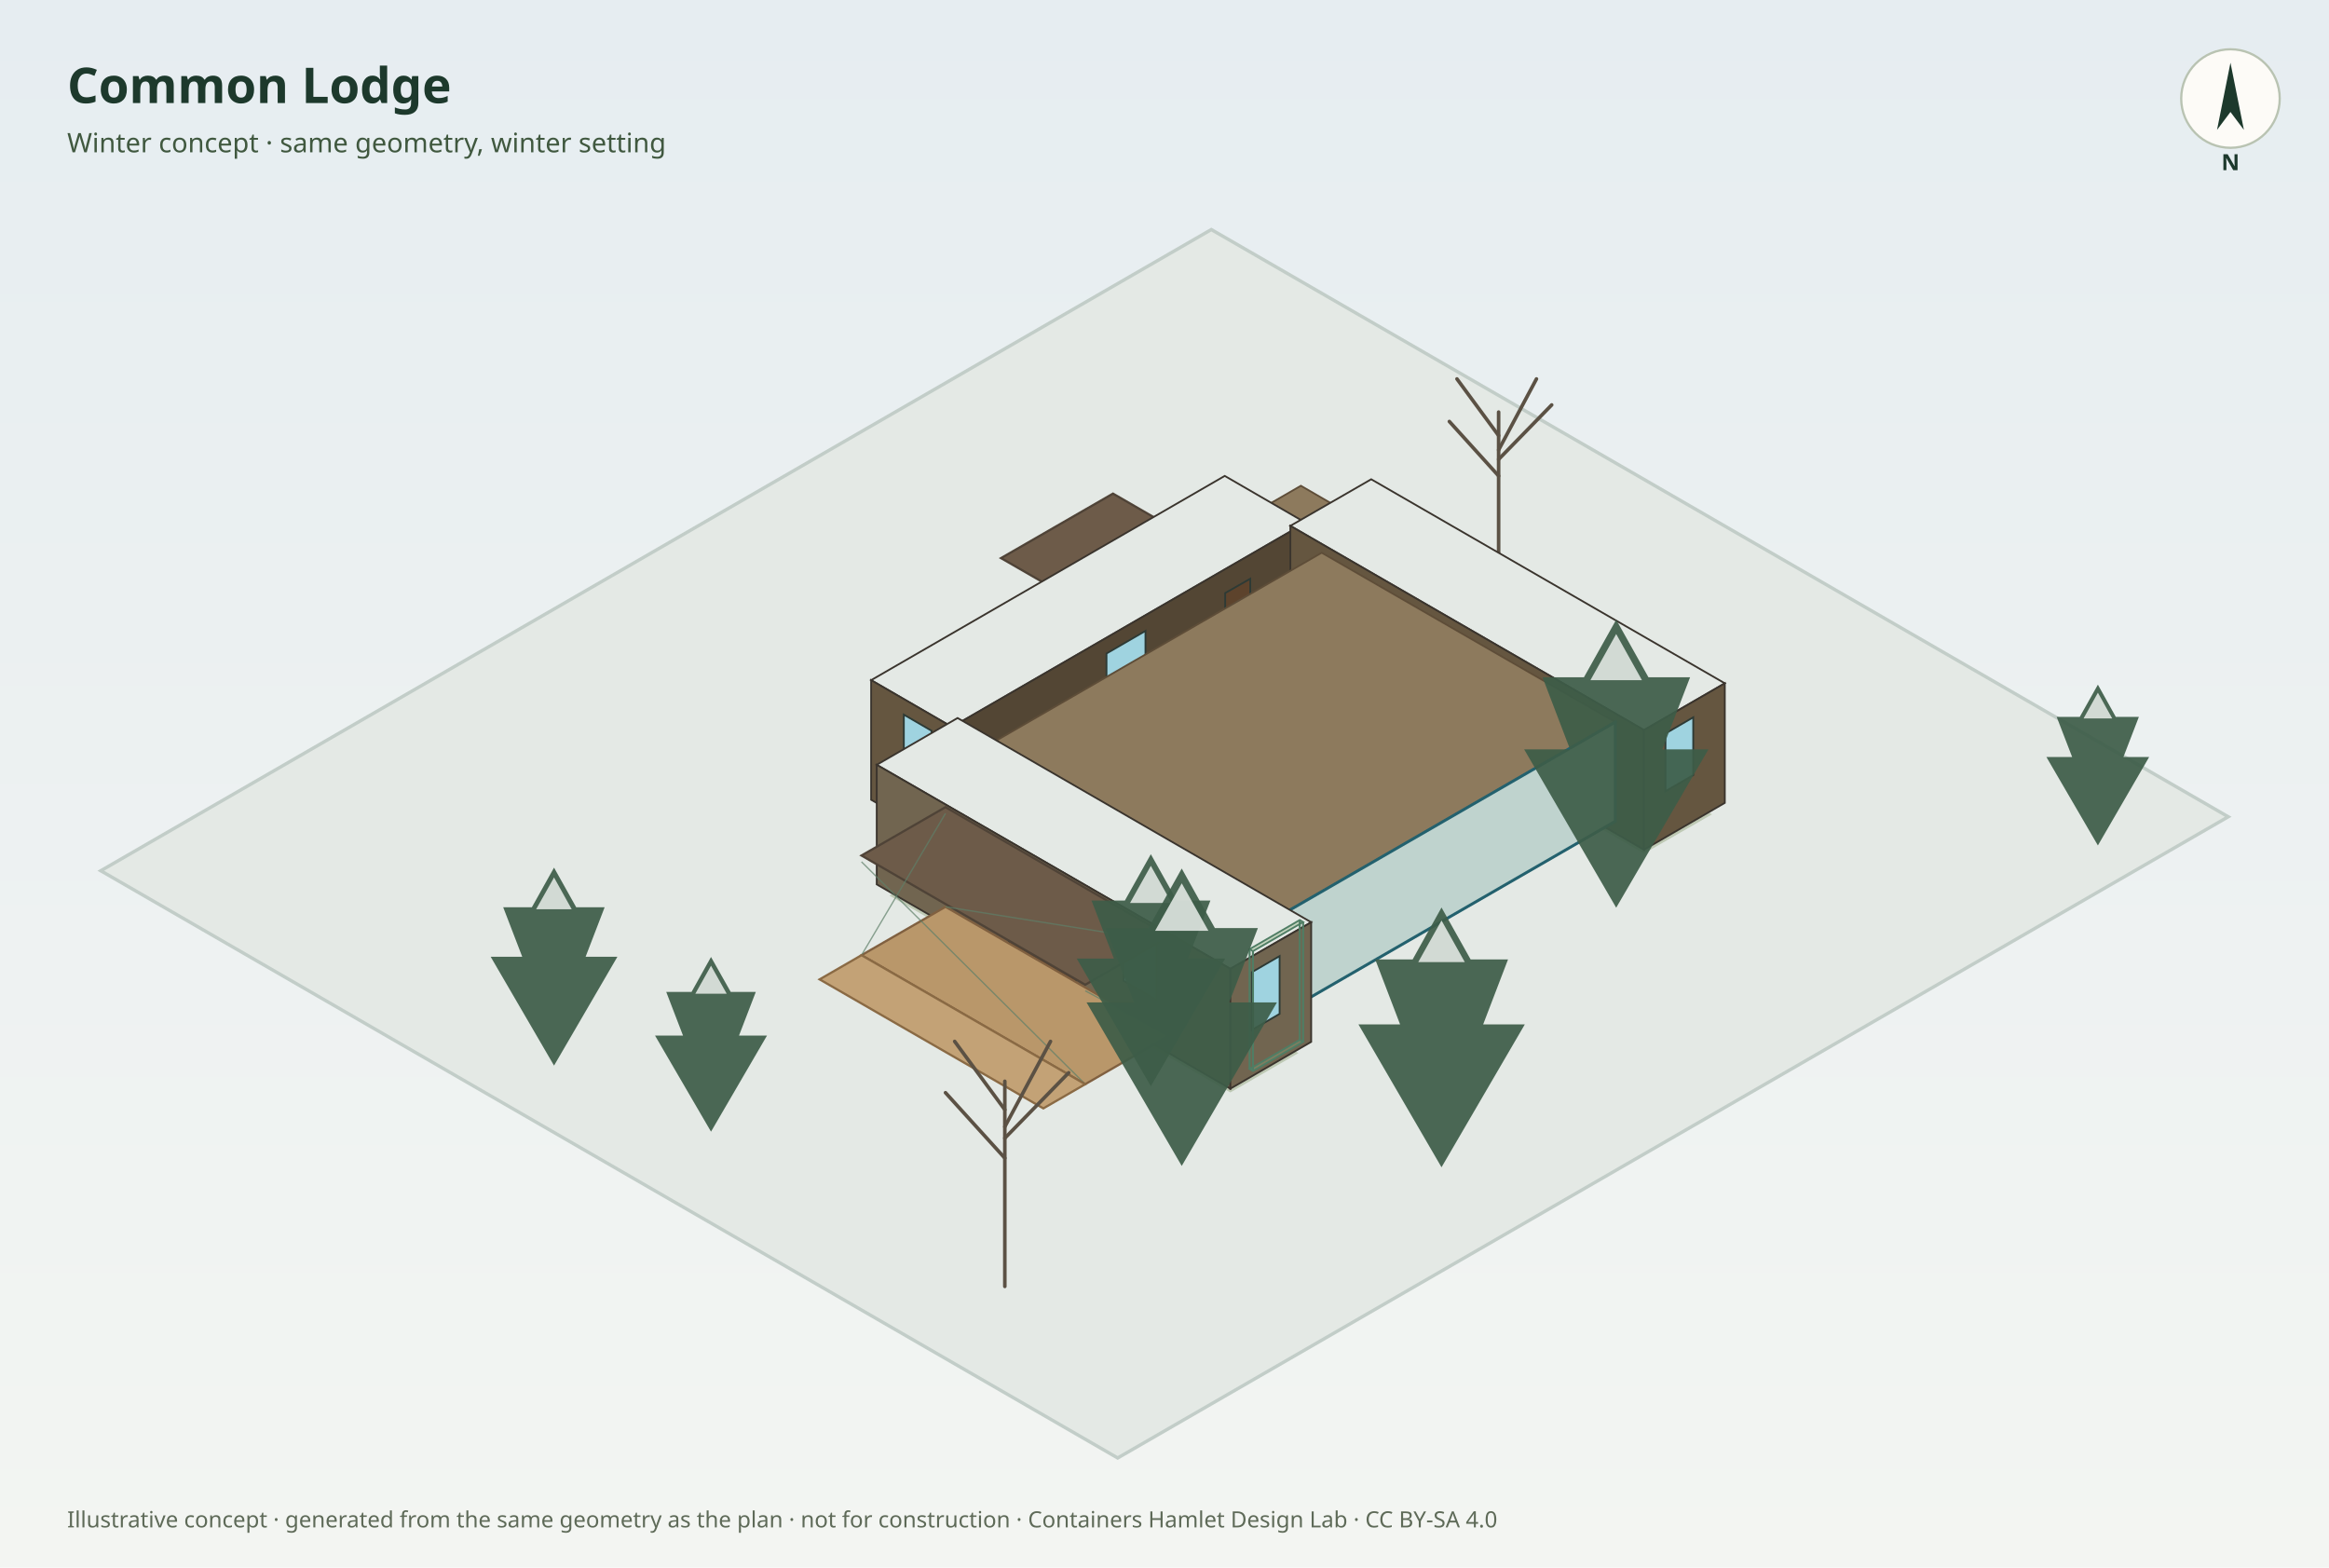
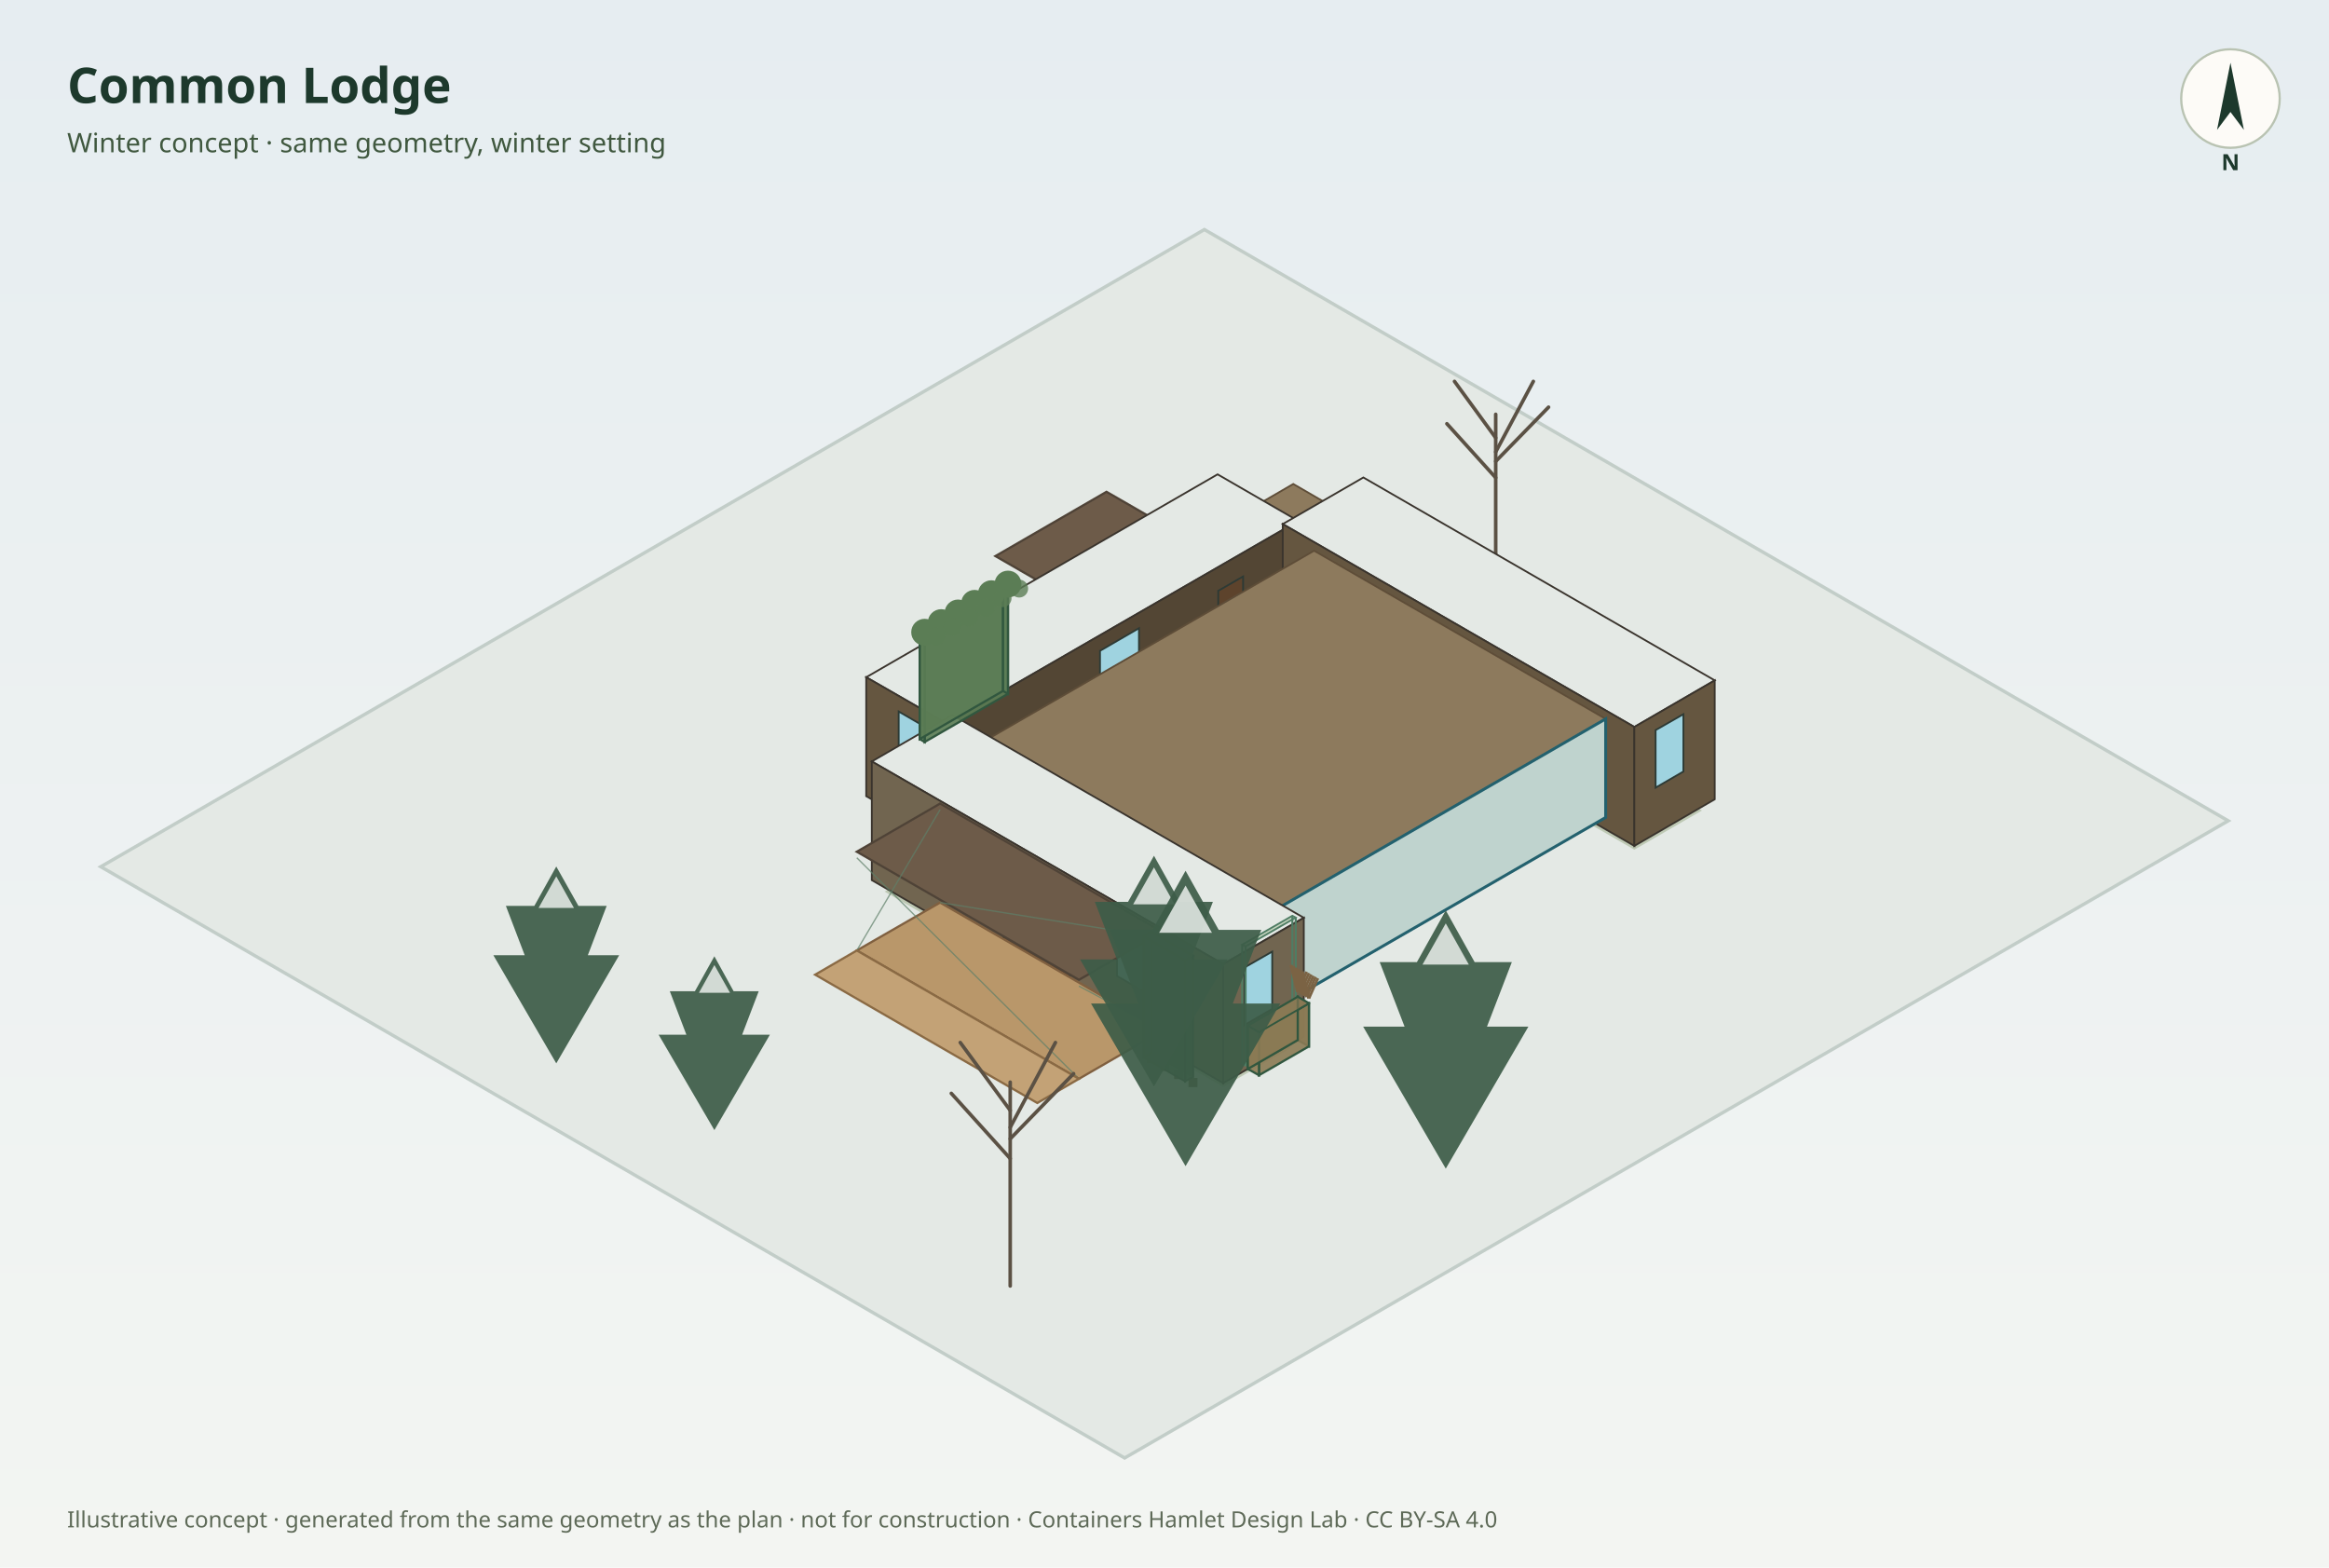
<svg xmlns="http://www.w3.org/2000/svg" viewBox="0 0 1040 700" role="img" aria-labelledby="concept-common-lodge-winter-t concept-common-lodge-winter-d">
  <defs>
    <linearGradient id="concept-common-lodge-winter-sky" x1="0" y1="0" x2="0" y2="1">
      <stop offset="0" stop-color="#e6edf1" />
      <stop offset="1" stop-color="#f3f5f2" />
    </linearGradient>
  </defs>
  <rect width="1040" height="700" fill="url(#concept-common-lodge-winter-sky)" />
-   <path d="M540.9 102.5L995 364.7L499.1 651L45 388.8Z" fill="#e4e9e5" stroke="#c2cdc8" stroke-width="1.5" />
+   <path d="M537.8 102.5L995 366.5L502.2 651L45 387Z" fill="#e4e9e5" stroke="#c2cdc8" stroke-width="1.5" />
  <g stroke="#5b5144" stroke-width="1.6" stroke-linecap="round">
-     <path d="M669.2 260L669.2 184" />
-     <path d="M669.2 212.5L647.2 188.2" />
-     <path d="M669.2 205.1L692.9 180.8" />
-     <path d="M669.2 194.5L650.6 169.2" />
-     <path d="M669.2 200.9L686.1 169.2" />
+     <path d="M667.9 260.6L667.9 185" />
+     <path d="M667.9 213.3L646.1 189.2" />
+     <path d="M667.9 206L691.5 181.8" />
+     <path d="M667.9 195.5L649.5 170.3" />
+     <path d="M667.9 201.8L684.7 170.3" />
  </g>
-   <path d="M580.9 216.9 598.3 227 580.9 237 563.4 227Z" fill="#8d7a5d" stroke="#5e4d38" stroke-width="0.8" />
-   <path d="M563.4 271.2 580.9 281.3 580.9 237 563.4 227Z" fill="#c0aa86" stroke="#5e4d38" stroke-width="0.8" />
-   <path d="M598.3 271.2 580.9 281.3 580.9 237 598.3 227Z" fill="#c0aa86" stroke="#5e4d38" stroke-width="0.8" />
-   <path d="M497 264.8 447 293.6 434.6 286.4 484.5 257.6Z" fill="#c3a276" stroke="#8a6a44" stroke-width="1" />
-   <path d="M521.9 279.2 472 308.1 447 293.6 497 264.8Z" fill="#b9976a" stroke="#806040" stroke-width="1" />
-   <path d="M521.9 234.8 472 263.6 447 249.2 497 220.4Z" fill="#6d5b49" stroke="#4f4337" stroke-width="1" />
-   <path d="M577.3 291.9 425.1 379.7 394.7 362.1 546.9 274.3Z" fill="#9eae8d" fill-opacity="0.55" />
-   <path d="M583 233.4 425.1 324.6 389 303.7 546.9 212.5Z" fill="#e4e9e5" stroke="#3a342d" stroke-width="0.8" />
-   <path d="M583 286.8 425.1 378 425.1 324.6 583 233.4Z" fill="#534634" stroke="#3a342d" stroke-width="0.8" />
-   <path d="M425.1 378 389 357.1 389 303.7 425.1 324.6Z" fill="#655640" stroke="#3a342d" stroke-width="0.8" />
-   <path d="M558.3 297.1 547.1 303.6 547.1 264.8 558.3 258.4Z" fill="#5d432c" stroke="#2d3a35" stroke-width="0.8" />
-   <path d="M511.5 307.5 494.1 317.6 494.1 291.8 511.5 281.7Z" fill="#9fd3e0" stroke="#2d3a35" stroke-width="0.8" />
-   <path d="M416 352.1 403.6 344.9 403.6 319.1 416 326.3Z" fill="#9fd3e0" stroke="#2d3a35" stroke-width="0.8" />
-   <path d="M612.3 275.7 764.5 363.6 734.1 381.1 581.9 293.3Z" fill="#9eae8d" fill-opacity="0.55" />
-   <path d="M612.3 214 770.2 305.1 734.1 326 576.2 234.8Z" fill="#e4e9e5" stroke="#3a342d" stroke-width="0.8" />
-   <path d="M576.2 288.3 734.1 379.4 734.1 326 576.2 234.8Z" fill="#655640" stroke="#3a342d" stroke-width="0.8" />
-   <path d="M770.2 358.5 734.1 379.4 734.1 326 770.2 305.1Z" fill="#655640" stroke="#3a342d" stroke-width="0.8" />
-   <path d="M607.8 302.5 630.2 315.5 630.2 276.7 607.8 263.8Z" fill="#5d432c" stroke="#2d3a35" stroke-width="0.8" />
-   <path d="M676.4 342.1 698.9 355.1 698.9 316.4 676.4 303.4Z" fill="#5d432c" stroke="#2d3a35" stroke-width="0.8" />
-   <path d="M756.1 346.1 743.7 353.3 743.7 327.5 756.1 320.3Z" fill="#9fd3e0" stroke="#2d3a35" stroke-width="0.8" />
-   <path d="M590.2 246.8 721.3 322.4 571.5 408.9 440.5 333.2Z" fill="#8d7a5d" stroke="#5e4d38" stroke-width="0.8" />
-   <path d="M440.5 377.5 571.5 453.2 571.5 408.9 440.5 333.2Z" fill="#c0aa86" stroke="#5e4d38" stroke-width="0.8" />
-   <path d="M721.3 366.7 571.5 453.2 571.5 408.9 721.3 322.4Z" fill="#c0aa86" stroke="#5e4d38" stroke-width="0.8" />
-   <path d="M440.5 377.5 571.5 453.2 571.5 408.9 440.5 333.2Z" fill="#bfe4ea" fill-opacity="0.72" stroke="#23616e" stroke-width="1.3" />
-   <path d="M721.3 366.7 571.5 453.2 571.5 408.9 721.3 322.4Z" fill="#bfe4ea" fill-opacity="0.72" stroke="#23616e" stroke-width="1.3" />
-   <path d="M427.6 382.4 579.8 470.2 549.4 487.8 397.2 399.9Z" fill="#9eae8d" fill-opacity="0.55" />
-   <path d="M427.6 320.6 585.5 411.8 549.4 432.6 391.5 341.5Z" fill="#e4e9e5" stroke="#3a342d" stroke-width="0.8" />
-   <path d="M391.5 394.9 549.4 486.1 549.4 432.6 391.5 341.5Z" fill="#716550" stroke="#3a342d" stroke-width="0.8" />
-   <path d="M585.5 465.2 549.4 486.1 549.4 432.6 585.5 411.8Z" fill="#716550" stroke="#3a342d" stroke-width="0.8" />
-   <path d="M450.5 425 480.5 442.3 480.5 402.6 450.5 385.3Z" fill="#5d432c" stroke="#2d3a35" stroke-width="0.8" />
-   <path d="M501.7 437.9 516.6 446.6 516.6 420.7 501.7 412.1Z" fill="#9fd3e0" stroke="#2d3a35" stroke-width="0.8" />
-   <path d="M571.4 452.7 559 459.9 559 434.1 571.4 426.9Z" fill="#9fd3e0" stroke="#2d3a35" stroke-width="0.8" />
-   <path d="M422.2 404.9 522 462.5 484.6 484.1 384.7 426.5Z" fill="#b9976a" stroke="#806040" stroke-width="1" />
-   <path d="M422.2 360.4 522 418.1 484.6 439.7 384.7 382Z" fill="#6d5b49" stroke="#4f4337" stroke-width="1" />
-   <path d="M422.2 404.9L522 420.8" stroke="#5e8069" stroke-width="0.6" stroke-opacity="0.7" />
-   <path d="M522 462.5L484.6 442.4" stroke="#5e8069" stroke-width="0.6" stroke-opacity="0.7" />
-   <path d="M484.6 484.1L384.7 384.8" stroke="#5e8069" stroke-width="0.6" stroke-opacity="0.7" />
-   <path d="M384.7 426.5L422.2 363.2" stroke="#5e8069" stroke-width="0.6" stroke-opacity="0.7" />
-   <path d="M384.7 426.5 484.6 484.1 465.9 494.9 366 437.3Z" fill="#c3a276" stroke="#8a6a44" stroke-width="1" />
-   <path d="M580.4 464.3 581.9 465.2 559.5 478.2 558 477.3Z" fill="#9ab886" fill-opacity="0.3" stroke="#4f7d64" stroke-width="0.8" />
-   <path d="M580.4 410.8 581.9 411.7 559.5 424.7 558 423.8Z" fill="#6f9d5b" fill-opacity="0.28" stroke="#4f7d64" stroke-width="0.8" />
-   <path d="M580.4 464.3L580.4 410.8" stroke="#4f7d64" stroke-width="0.9" />
-   <path d="M581.9 465.2L581.9 411.7" stroke="#4f7d64" stroke-width="0.9" />
-   <path d="M559.5 478.2L559.5 424.7" stroke="#4f7d64" stroke-width="0.9" />
-   <path d="M558 477.3L558 423.8" stroke="#4f7d64" stroke-width="0.9" />
+   <path d="M577.5 216.1 594.9 226.2 577.5 236.2 560.1 226.2Z" fill="#8d7a5d" stroke="#5e4d38" stroke-width="0.8" />
+   <path d="M560.1 270.2 577.5 280.2 577.5 236.2 560.1 226.2Z" fill="#c0aa86" stroke="#5e4d38" stroke-width="0.8" />
+   <path d="M594.9 270.2 577.5 280.2 577.5 236.2 594.9 226.2Z" fill="#c0aa86" stroke="#5e4d38" stroke-width="0.8" />
+   <path d="M494.1 263.8 444.5 292.4 432.1 285.3 481.7 256.6Z" fill="#c3a276" stroke="#8a6a44" stroke-width="1" />
+   <path d="M518.9 278.1 469.3 306.7 444.5 292.4 494.1 263.8Z" fill="#b9976a" stroke="#806040" stroke-width="1" />
+   <path d="M518.9 233.9 469.3 262.6 444.5 248.3 494.1 219.6Z" fill="#6d5b49" stroke="#4f4337" stroke-width="1" />
+   <path d="M574 290.7 422.8 377.9 392.5 360.5 543.7 273.2Z" fill="#9eae8d" fill-opacity="0.55" />
+   <path d="M579.7 232.6 422.8 323.1 386.8 302.4 543.7 211.8Z" fill="#e4e9e5" stroke="#3a342d" stroke-width="0.8" />
+   <path d="M579.7 285.6 422.8 376.2 422.8 323.1 579.7 232.6Z" fill="#534634" stroke="#3a342d" stroke-width="0.8" />
+   <path d="M422.8 376.2 386.8 355.5 386.8 302.4 422.8 323.1Z" fill="#655640" stroke="#3a342d" stroke-width="0.8" />
+   <path d="M555.1 295.9 544 302.3 544 263.8 555.1 257.4Z" fill="#5d432c" stroke="#2d3a35" stroke-width="0.8" />
+   <path d="M508.6 306.2 491.2 316.2 491.2 290.6 508.6 280.5Z" fill="#9fd3e0" stroke="#2d3a35" stroke-width="0.8" />
+   <path d="M413.7 350.5 401.3 343.4 401.3 317.7 413.7 324.9Z" fill="#9fd3e0" stroke="#2d3a35" stroke-width="0.8" />
+   <path d="M608.8 274.6 760 361.9 729.8 379.4 578.6 292.1Z" fill="#9eae8d" fill-opacity="0.55" />
+   <path d="M608.8 213.2 765.7 303.8 729.8 324.6 572.8 234Z" fill="#e4e9e5" stroke="#3a342d" stroke-width="0.8" />
+   <path d="M572.8 287.1 729.8 377.7 729.8 324.6 572.8 234Z" fill="#655640" stroke="#3a342d" stroke-width="0.8" />
+   <path d="M765.7 356.9 729.8 377.7 729.8 324.6 765.7 303.8Z" fill="#655640" stroke="#3a342d" stroke-width="0.8" />
+   <path d="M604.2 301.2 626.5 314.1 626.5 275.6 604.2 262.7Z" fill="#5d432c" stroke="#2d3a35" stroke-width="0.8" />
+   <path d="M672.4 340.6 694.8 353.5 694.8 315 672.4 302.1Z" fill="#5d432c" stroke="#2d3a35" stroke-width="0.8" />
+   <path d="M751.7 344.5 739.3 351.7 739.3 326 751.7 318.9Z" fill="#9fd3e0" stroke="#2d3a35" stroke-width="0.8" />
+   <path d="M586.8 245.9 717 321 568.2 407 438 331.8Z" fill="#8d7a5d" stroke="#5e4d38" stroke-width="0.8" />
+   <path d="M438 375.8 568.2 450.9 568.2 407 438 331.8Z" fill="#c0aa86" stroke="#5e4d38" stroke-width="0.8" />
+   <path d="M717 365 568.2 450.9 568.2 407 717 321Z" fill="#c0aa86" stroke="#5e4d38" stroke-width="0.8" />
+   <path d="M438 375.8 568.2 450.9 568.2 407 438 331.8Z" fill="#bfe4ea" fill-opacity="0.72" stroke="#23616e" stroke-width="1.3" />
+   <path d="M717 365 568.2 450.9 568.2 407 717 321Z" fill="#bfe4ea" fill-opacity="0.72" stroke="#23616e" stroke-width="1.3" />
+   <path d="M425.2 380.6 576.4 467.9 546.2 485.3 395 398.1Z" fill="#9eae8d" fill-opacity="0.55" />
+   <path d="M425.2 319.2 582.2 409.8 546.2 430.5 389.3 340Z" fill="#e4e9e5" stroke="#3a342d" stroke-width="0.8" />
+   <path d="M389.3 393 546.2 483.6 546.2 430.5 389.3 340Z" fill="#716550" stroke="#3a342d" stroke-width="0.8" />
+   <path d="M582.2 462.9 546.2 483.6 546.2 430.5 582.2 409.8Z" fill="#716550" stroke="#3a342d" stroke-width="0.8" />
+   <path d="M448 422.9 477.7 440.1 477.7 400.7 448 383.5Z" fill="#5d432c" stroke="#2d3a35" stroke-width="0.8" />
+   <path d="M498.8 435.8 513.7 444.4 513.7 418.7 498.8 410.1Z" fill="#9fd3e0" stroke="#2d3a35" stroke-width="0.8" />
+   <path d="M568.1 450.5 555.7 457.7 555.7 432 568.1 424.9Z" fill="#9fd3e0" stroke="#2d3a35" stroke-width="0.8" />
+   <path d="M419.8 403 519 460.2 481.8 481.7 382.6 424.4Z" fill="#b9976a" stroke="#806040" stroke-width="1" />
+   <path d="M419.8 358.8 519 416.1 481.8 437.5 382.6 380.3Z" fill="#6d5b49" stroke="#4f4337" stroke-width="1" />
+   <path d="M419.8 403L519 418.8" stroke="#5e8069" stroke-width="0.6" stroke-opacity="0.7" />
+   <path d="M519 460.2L481.8 440.3" stroke="#5e8069" stroke-width="0.6" stroke-opacity="0.7" />
+   <path d="M481.8 481.7L382.6 383" stroke="#5e8069" stroke-width="0.6" stroke-opacity="0.7" />
+   <path d="M382.6 424.4L419.8 361.5" stroke="#5e8069" stroke-width="0.6" stroke-opacity="0.7" />
+   <path d="M382.6 424.4 481.8 481.7 463.2 492.5 364 435.2Z" fill="#c3a276" stroke="#8a6a44" stroke-width="1" />
+   <path d="M577.1 462 578.6 462.9 556.2 475.8 554.7 474.9Z" fill="#9ab886" fill-opacity="0.3" stroke="#4f7d64" stroke-width="0.8" />
+   <path d="M577.1 408.9 578.6 409.7 556.2 422.6 554.7 421.8Z" fill="#6f9d5b" fill-opacity="0.28" stroke="#4f7d64" stroke-width="0.8" />
+   <path d="M577.1 462L577.1 408.9" stroke="#4f7d64" stroke-width="0.9" />
+   <path d="M578.6 462.9L578.6 409.7" stroke="#4f7d64" stroke-width="0.9" />
+   <path d="M556.2 475.8L556.2 422.6" stroke="#4f7d64" stroke-width="0.9" />
+   <path d="M554.7 474.9L554.7 421.8" stroke="#4f7d64" stroke-width="0.9" />
+   <path d="M450.1 309.8 412.9 331.3 412.9 284.5 450.1 263Z" fill="#5b7d55" fill-opacity="0.9" stroke="#31573f" stroke-width="1" />
+   <path d="M412.9 331.3 410.7 330 410.7 283.2 412.9 284.5Z" fill="#5b7d55" fill-opacity="0.9" stroke="#31573f" stroke-width="1" />
+   <path d="M410.7 330 447.9 308.5 447.9 261.8 410.7 283.2Z" fill="#5b7d55" fill-opacity="0.9" stroke="#31573f" stroke-width="1" />
+   <path d="M447.9 308.5 450.1 309.8 450.1 263 447.9 261.8Z" fill="#5b7d55" fill-opacity="0.9" stroke="#31573f" stroke-width="1" />
+   <path d="M450.1 263 412.9 284.5 410.7 283.2 447.9 261.8Z" fill="#5b7d55" fill-opacity="0.65" stroke="#31573f" stroke-width="0.8" />
+   <circle cx="450.1" cy="260.8" r="6" fill="#5b7d55" />
+   <circle cx="455.1" cy="262.8" r="4" fill="#5b7d55" opacity="0.8" />
+   <circle cx="442.7" cy="265.1" r="6" fill="#5b7d55" />
+   <circle cx="447.7" cy="267.1" r="4" fill="#5b7d55" opacity="0.8" />
+   <circle cx="435.2" cy="269.4" r="6" fill="#5b7d55" />
+   <circle cx="440.2" cy="271.4" r="4" fill="#5b7d55" opacity="0.8" />
+   <circle cx="427.8" cy="273.7" r="6" fill="#5b7d55" />
+   <circle cx="432.8" cy="275.7" r="4" fill="#5b7d55" opacity="0.8" />
+   <circle cx="420.3" cy="278" r="6" fill="#5b7d55" />
+   <circle cx="425.3" cy="280" r="4" fill="#5b7d55" opacity="0.8" />
+   <circle cx="412.9" cy="282.3" r="6" fill="#5b7d55" />
+   <circle cx="417.9" cy="284.3" r="4" fill="#5b7d55" opacity="0.8" />
+   <path d="M579.5 464.4 584.5 467.2 584.5 448 579.5 445.1Z" fill="#8b7a55" fill-opacity="0.9" stroke="#31573f" stroke-width="1" />
+   <path d="M584.5 467.2 562.2 480.1 562.2 460.9 584.5 448Z" fill="#8b7a55" fill-opacity="0.9" stroke="#31573f" stroke-width="1" />
+   <path d="M562.2 480.1 557.2 477.3 557.2 458 562.2 460.9Z" fill="#8b7a55" fill-opacity="0.9" stroke="#31573f" stroke-width="1" />
+   <path d="M557.2 477.3 579.5 464.4 579.5 445.1 557.2 458Z" fill="#8b7a55" fill-opacity="0.9" stroke="#31573f" stroke-width="1" />
+   <path d="M579.5 445.1 584.5 448 562.2 460.9 557.2 458Z" fill="#8b7a55" fill-opacity="0.65" stroke="#31573f" stroke-width="0.8" />
+   <line x1="579.5" y1="442.9" x2="576.5" y2="430.9" stroke="#7b6344" stroke-width="1.5" />
+   <line x1="579.5" y1="442.9" x2="583.5" y2="433.9" stroke="#7b6344" stroke-width="1.2" />
+   <line x1="580.5" y1="443.5" x2="577.5" y2="431.5" stroke="#7b6344" stroke-width="1.5" />
+   <line x1="580.5" y1="443.5" x2="584.5" y2="434.5" stroke="#7b6344" stroke-width="1.2" />
+   <line x1="581.5" y1="444.1" x2="578.5" y2="432.1" stroke="#7b6344" stroke-width="1.5" />
+   <line x1="581.5" y1="444.1" x2="585.5" y2="435.1" stroke="#7b6344" stroke-width="1.2" />
+   <line x1="582.5" y1="444.7" x2="579.5" y2="432.7" stroke="#7b6344" stroke-width="1.5" />
+   <line x1="582.5" y1="444.7" x2="586.5" y2="435.7" stroke="#7b6344" stroke-width="1.2" />
+   <line x1="583.5" y1="445.2" x2="580.5" y2="433.2" stroke="#7b6344" stroke-width="1.5" />
+   <line x1="583.5" y1="445.2" x2="587.5" y2="436.2" stroke="#7b6344" stroke-width="1.2" />
+   <line x1="584.5" y1="445.8" x2="581.5" y2="433.8" stroke="#7b6344" stroke-width="1.5" />
+   <line x1="584.5" y1="445.8" x2="588.5" y2="436.8" stroke="#7b6344" stroke-width="1.2" />
+   <line x1="514.1" y1="474.7" x2="514.1" y2="470.6" stroke="#5b4a35" stroke-width="4" />
+   <line x1="520.2" y1="478.2" x2="520.2" y2="474.1" stroke="#5b4a35" stroke-width="4" />
+   <line x1="526.3" y1="481.8" x2="526.3" y2="477.7" stroke="#5b4a35" stroke-width="4" />
+   <line x1="532.7" y1="485.4" x2="532.7" y2="481.3" stroke="#5b4a35" stroke-width="4" />
+   <path d="M514.1 470.1 532.7 480.8 532.7 426.8 514.1 416Z" fill="#315d43" fill-opacity="0.92" stroke="#25452f" stroke-width="0.9" />
+   <path d="M532.7 480.8 529.2 482.8 529.2 428.8 532.7 426.8Z" fill="#315d43" fill-opacity="0.92" stroke="#25452f" stroke-width="0.9" />
+   <path d="M529.2 482.8 510.6 472.1 510.6 418 529.2 428.8Z" fill="#315d43" fill-opacity="0.92" stroke="#25452f" stroke-width="0.9" />
+   <path d="M510.6 472.1 514.1 470.1 514.1 416 510.6 418Z" fill="#315d43" fill-opacity="0.92" stroke="#25452f" stroke-width="0.9" />
+   <path d="M514.1 416 532.7 426.8 529.2 428.8 510.6 418Z" fill="#315d43" fill-opacity="0.8" stroke="#25452f" stroke-width="1" />
  <g fill="#3d5d48" fill-opacity="0.92">
-     <path d="M513.9 485L547.1 428L530.5 428L540.5 402.1L525.5 402.1L513.9 381.4L502.3 402.1L487.4 402.1L497.4 428L480.8 428Z" />
+     <path d="M515.3 485.1L548.2 428.4L531.7 428.4L541.6 402.7L526.8 402.7L515.3 382.1L503.7 402.7L488.9 402.7L498.8 428.4L482.3 428.4Z" />
  </g>
  <g fill="#f4f6f3" fill-opacity="0.8">
-     <path d="M513.9 386.6l9.3 16.6l-18.6 0Z" />
+     <path d="M515.3 387.3l9.2 16.5l-18.5 0Z" />
  </g>
  <g fill="#3d5d48" fill-opacity="0.92">
-     <path d="M527.7 520.6L570.2 447.6L548.9 447.6L561.7 414.4L542.5 414.4L527.7 387.8L512.8 414.4L493.7 414.4L506.4 447.6L485.2 447.6Z" />
+     <path d="M529.4 520.7L571.7 448.1L550.5 448.1L563.2 415.2L544.2 415.2L529.4 388.8L514.6 415.2L495.6 415.2L508.3 448.1L487.2 448.1Z" />
  </g>
  <g fill="#f4f6f3" fill-opacity="0.8">
-     <path d="M527.7 394.4l11.9 21.2l-23.8 0Z" />
+     <path d="M529.4 395.4l11.8 21.1l-23.6 0Z" />
  </g>
  <g fill="#3d5d48" fill-opacity="0.92">
-     <path d="M247.4 475.8L275.7 427.2L261.5 427.2L270 405.1L257.3 405.1L247.4 387.4L237.5 405.1L224.7 405.1L233.2 427.2L219.1 427.2Z" />
+     <path d="M248.4 474.8L276.5 426.5L262.5 426.5L270.9 404.5L258.3 404.5L248.4 386.9L238.6 404.5L225.9 404.5L234.3 426.5L220.3 426.5Z" />
  </g>
  <g fill="#f4f6f3" fill-opacity="0.8">
-     <path d="M247.4 391.8l7.9 14.2l-15.9 0Z" />
+     <path d="M248.4 391.3l7.9 14.1l-15.8 0Z" />
  </g>
  <g stroke="#5b5144" stroke-width="1.6" stroke-linecap="round">
-     <path d="M448.7 574.4L448.7 482.8" />
-     <path d="M448.7 517.1L422.2 487.9" />
-     <path d="M448.7 508.2L477.2 479" />
-     <path d="M448.7 495.5L426.3 465" />
-     <path d="M448.7 503.1L469.1 465" />
+     <path d="M451.1 574.2L451.1 483.2" />
+     <path d="M451.1 517.3L424.8 488.2" />
+     <path d="M451.1 508.5L479.4 479.4" />
+     <path d="M451.1 495.8L428.8 465.5" />
+     <path d="M451.1 503.4L471.3 465.5" />
  </g>
  <g fill="#3d5d48" fill-opacity="0.92">
-     <path d="M643.7 521.2L680.9 457.4L662.3 457.4L673.4 428.4L656.7 428.4L643.7 405.2L630.8 428.4L614.1 428.4L625.2 457.4L606.6 457.4Z" />
+     <path d="M645.6 521.8L682.5 458.4L664 458.4L675.1 429.6L658.5 429.6L645.6 406.5L632.7 429.6L616.1 429.6L627.2 458.4L608.7 458.4Z" />
  </g>
  <g fill="#f4f6f3" fill-opacity="0.8">
-     <path d="M643.7 411l10.4 18.6l-20.8 0Z" />
+     <path d="M645.6 412.3l10.3 18.4l-20.7 0Z" />
  </g>
  <g fill="#3d5d48" fill-opacity="0.92">
-     <path d="M317.5 505.3L342.5 462.4L330 462.4L337.5 442.9L326.3 442.9L317.5 427.3L308.8 442.9L297.5 442.9L305 462.4L292.5 462.4Z" />
+     <path d="M319 504.6L343.8 462L331.4 462L338.8 442.6L327.6 442.6L319 427L310.3 442.6L299.1 442.6L306.5 462L294.1 462Z" />
  </g>
  <g fill="#f4f6f3" fill-opacity="0.8">
-     <path d="M317.5 431.2l7 12.5l-14 0Z" />
-   </g>
-   <g fill="#3d5d48" fill-opacity="0.92">
-     <path d="M936.8 377.5L959.7 338L948.2 338L955.1 320.1L944.8 320.1L936.8 305.7L928.7 320.1L918.4 320.1L925.3 338L913.8 338Z" />
-   </g>
-   <g fill="#f4f6f3" fill-opacity="0.8">
-     <path d="M936.8 309.3l6.4 11.5l-12.8 0Z" />
-   </g>
-   <g fill="#3d5d48" fill-opacity="0.92">
-     <path d="M721.7 405.3L762.9 334.6L742.3 334.6L754.7 302.4L736.1 302.4L721.7 276.7L707.3 302.4L688.8 302.4L701.1 334.6L680.6 334.6Z" />
-   </g>
-   <g fill="#f4f6f3" fill-opacity="0.8">
-     <path d="M721.7 283.1l11.5 20.6l-23 0Z" />
+     <path d="M319 430.9l7 12.4l-13.9 0Z" />
  </g>
  <text x="30" y="46" font-family="system-ui, sans-serif" font-size="22" font-weight="800" fill="#1d392c">Common Lodge</text>
  <text x="30" y="68" font-family="system-ui, sans-serif" font-size="12" fill="#40583f">Winter concept · same geometry, winter setting</text>
  <g aria-hidden="true">
    <circle cx="996" cy="44" r="22" fill="#fffdf7" fill-opacity="0.9" stroke="#b9c3b2" />
    <path d="M996 28l6 30l-6 -8l-6 8z" fill="#1d392c" />
    <text x="996" y="76" text-anchor="middle" font-size="10" font-weight="700" font-family="system-ui, sans-serif" fill="#1d392c">N</text>
  </g>
  <text x="30" y="682" font-family="system-ui, sans-serif" font-size="10" fill="#5e6a58">Illustrative concept · generated from the same geometry as the plan · not for construction · Containers Hamlet Design Lab · CC BY-SA 4.0</text>
</svg>
